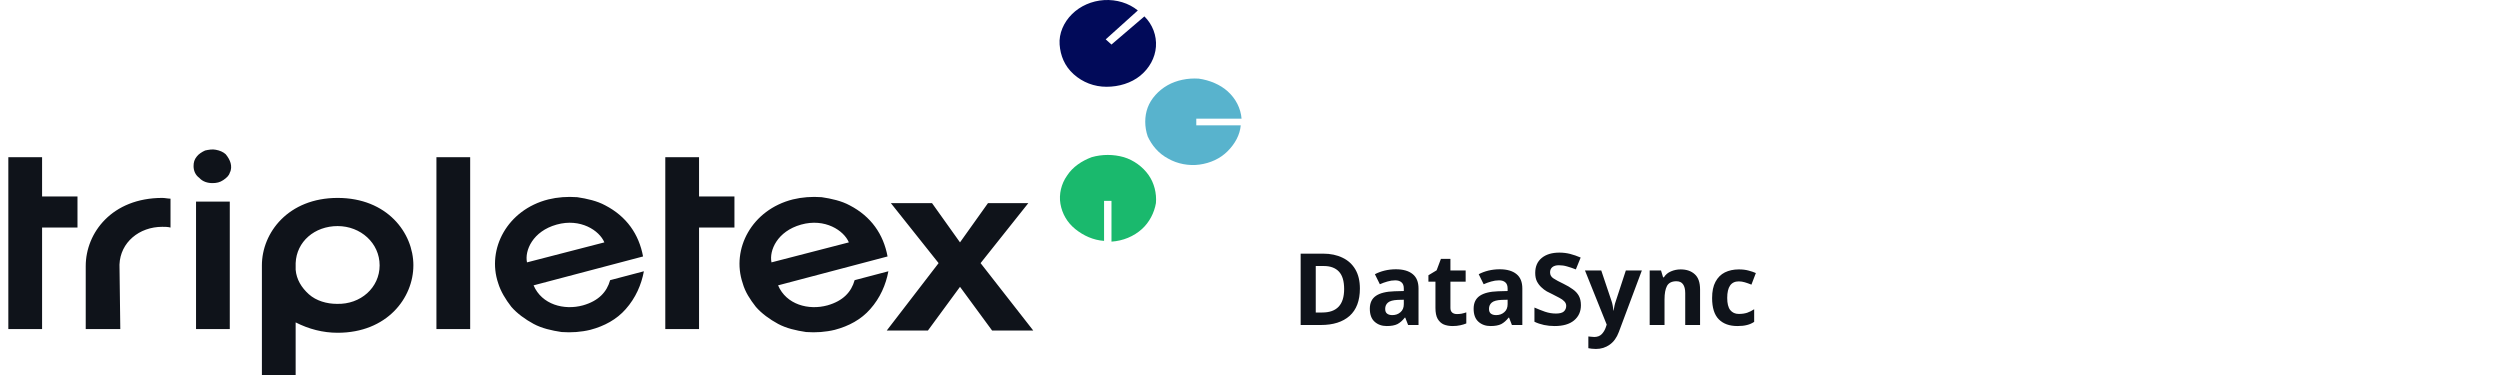
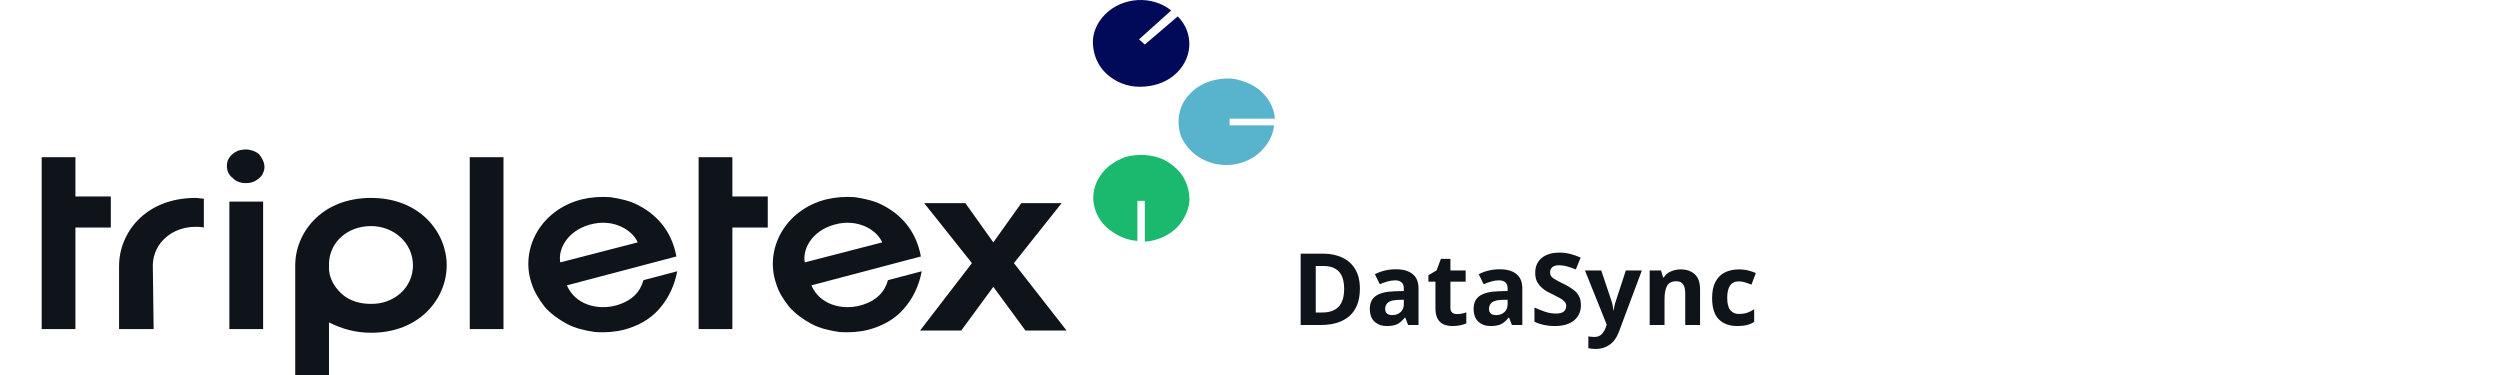
<svg xmlns="http://www.w3.org/2000/svg" viewBox="0 0 300 45">
-   <g transform="matrix(1 0 0 0.9 1 0)">
+   <g transform="matrix(1 0 0 0.9 5 0)">
    <path fill="#0f131a" d="M76.167 34.194c-.494-2.964-1.976-5.335-4.544-6.816-.988-.593-2.173-.889-3.359-1.087-1.185-.099-2.371 0-3.458.296-4.939 1.383-7.409 6.619-6.026 11.163.296 1.087.889 2.173 1.581 3.161.692.889 1.679 1.679 2.667 2.272.988.593 2.173.889 3.359 1.087 1.185.099 2.371 0 3.458-.296 1.679-.494 3.161-1.383 4.248-2.766 1.185-1.482 1.877-3.26 2.173-5.038l-4.05 1.185c-.395 1.581-1.383 2.766-3.26 3.359-2.272.692-4.939-.099-5.927-2.667l13.139-3.853Zm-13.929.79c-.296-1.581.692-4.149 3.556-5.038 2.865-.889 5.137.79 5.73 2.371l-9.286 2.667ZM105.507 34.194c-.494-2.964-1.976-5.335-4.544-6.816-.988-.593-2.173-.889-3.359-1.087-1.185-.099-2.371 0-3.458.296-4.939 1.383-7.409 6.619-6.026 11.163.296 1.185.889 2.173 1.581 3.161.692.889 1.679 1.679 2.667 2.272s2.173.889 3.359 1.087c1.185.099 2.371 0 3.458-.296 1.679-.494 3.161-1.383 4.248-2.766 1.185-1.482 1.877-3.26 2.173-5.038l-4.05 1.185c-.395 1.581-1.383 2.766-3.26 3.359-2.272.692-4.939-.099-5.927-2.667l13.139-3.853Zm-13.929.79c-.296-1.581.692-4.149 3.556-5.038s5.137.79 5.73 2.371l-9.286 2.667ZM105.409 44.073h4.939l3.853-5.829 3.853 5.829h4.939l-6.323-8.99 5.73-8.002h-4.841l-3.359 5.236-3.359-5.236h-4.939l5.73 8.002-6.224 8.99ZM48.605 35.379c0 4.347-3.161 8.99-9.089 8.99-1.778 0-3.458-.494-5.038-1.383V50h-4.05V35.379c0-4.347 3.161-8.99 9.089-8.99s9.089 4.643 9.089 8.99Zm-4.05 0c0-2.964-2.272-5.236-5.038-5.236s-4.939 2.075-5.038 4.939v.889c.099 1.284.692 2.371 1.581 3.26s2.173 1.284 3.359 1.284c2.865.099 5.137-2.173 5.137-5.137M55.125 20.956h-3.754v22.919h4.05V20.956h-.296ZM22.524 26.883h4.05v16.992h-4.05V26.883Zm1.976-2.47c.494 0 .889-.099 1.284-.395s.692-.593.79-.988c.198-.395.198-.889.099-1.284s-.296-.79-.593-1.185c-.296-.296-.692-.494-1.185-.593-.395-.099-.889 0-1.284.099-.395.198-.79.494-.988.79-.296.395-.395.79-.395 1.284 0 .593.198 1.185.692 1.581.395.494.988.692 1.581.692ZM13.337 35.28c.099-2.964 2.371-5.038 5.137-5.038.296 0 .692 0 .988.099v-3.853c-.296 0-.692-.099-.988-.099-6.026 0-9.187 4.643-9.187 9.089v8.397h4.149l-.099-8.595ZM8.298 26.192H4.05v-5.236H0v22.919h4.05V30.341h4.248v-4.149ZM87.133 26.192h-4.248v-5.236h-4.05v22.919h4.05V30.341h4.248v-4.149Z" />
    <path fill="#58b3cd" d="M142.554 16.708v-.889h5.433a5.731 5.731 0 0 0-1.679-3.655c-.889-.889-2.173-1.482-3.458-1.679-1.284-.099-2.667.198-3.754.889s-1.976 1.778-2.371 2.964-.395 2.569 0 3.853c.494 1.185 1.284 2.272 2.47 2.964 1.087.692 2.47.988 3.754.79s2.47-.79 3.359-1.778 1.482-2.173 1.581-3.458h-5.335Z" />
    <path fill="#1ab96d" d="M131.489 26.784h.889v5.433a5.731 5.731 0 0 0 3.655-1.679c.889-.889 1.482-2.173 1.679-3.458.099-1.284-.198-2.667-.889-3.754-.692-1.087-1.778-1.976-2.964-2.371a6.412 6.412 0 0 0-3.853 0c-1.185.494-2.272 1.284-2.964 2.47-.692 1.087-.988 2.47-.79 3.754s.79 2.47 1.778 3.359 2.173 1.482 3.458 1.581v-5.335Z" />
    <path fill="#010a59" d="m132.378 5.94-.692-.692 3.853-3.853c-1.087-.988-2.569-1.482-4.05-1.383a5.75 5.75 0 0 0-3.853 1.877c-.988 1.087-1.581 2.569-1.482 4.05s.593 2.865 1.679 3.952c1.087 1.087 2.47 1.679 3.952 1.679s2.964-.494 4.05-1.482 1.778-2.371 1.877-3.853c.099-1.482-.395-2.964-1.383-4.05l-3.952 3.754Z" />
  </g>
  <g transform="matrix(1 0 0 1 -45 10)" fill="#0f131a">
    <text x="200" y="29" font-weight="700" font-family="Barlow, sans-serif">
			DataSync
		</text>
  </g>
</svg>
